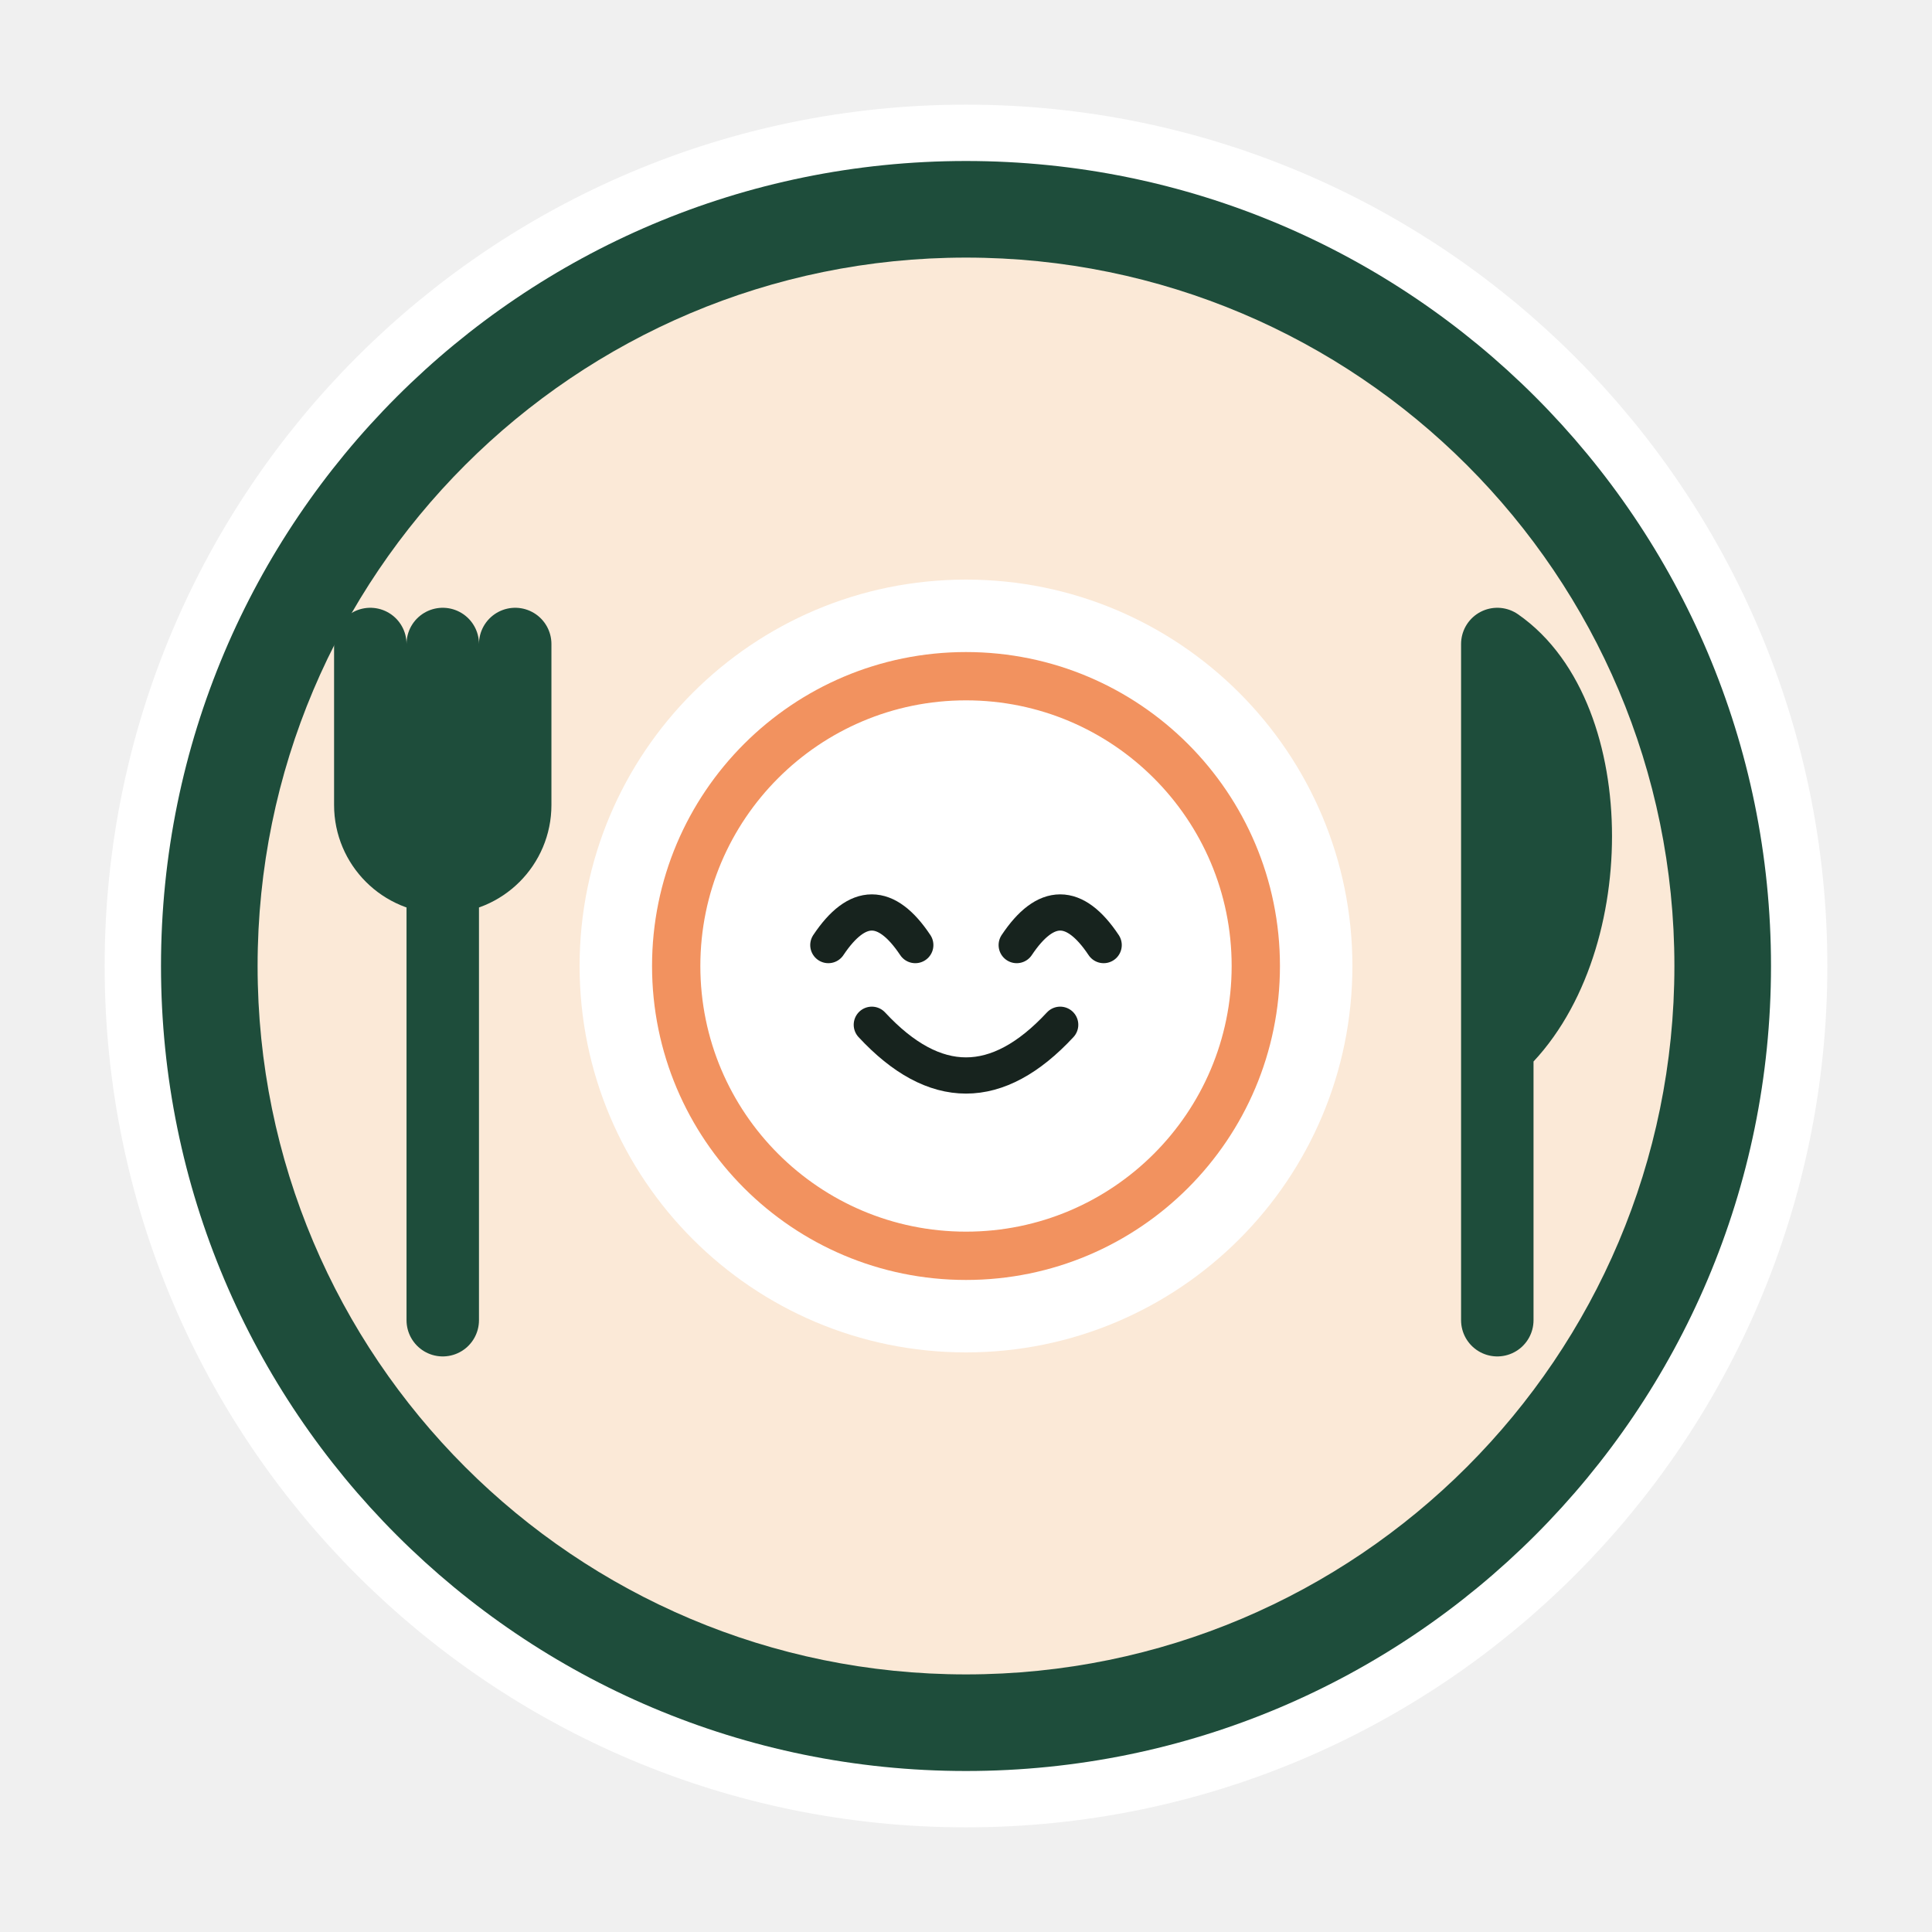
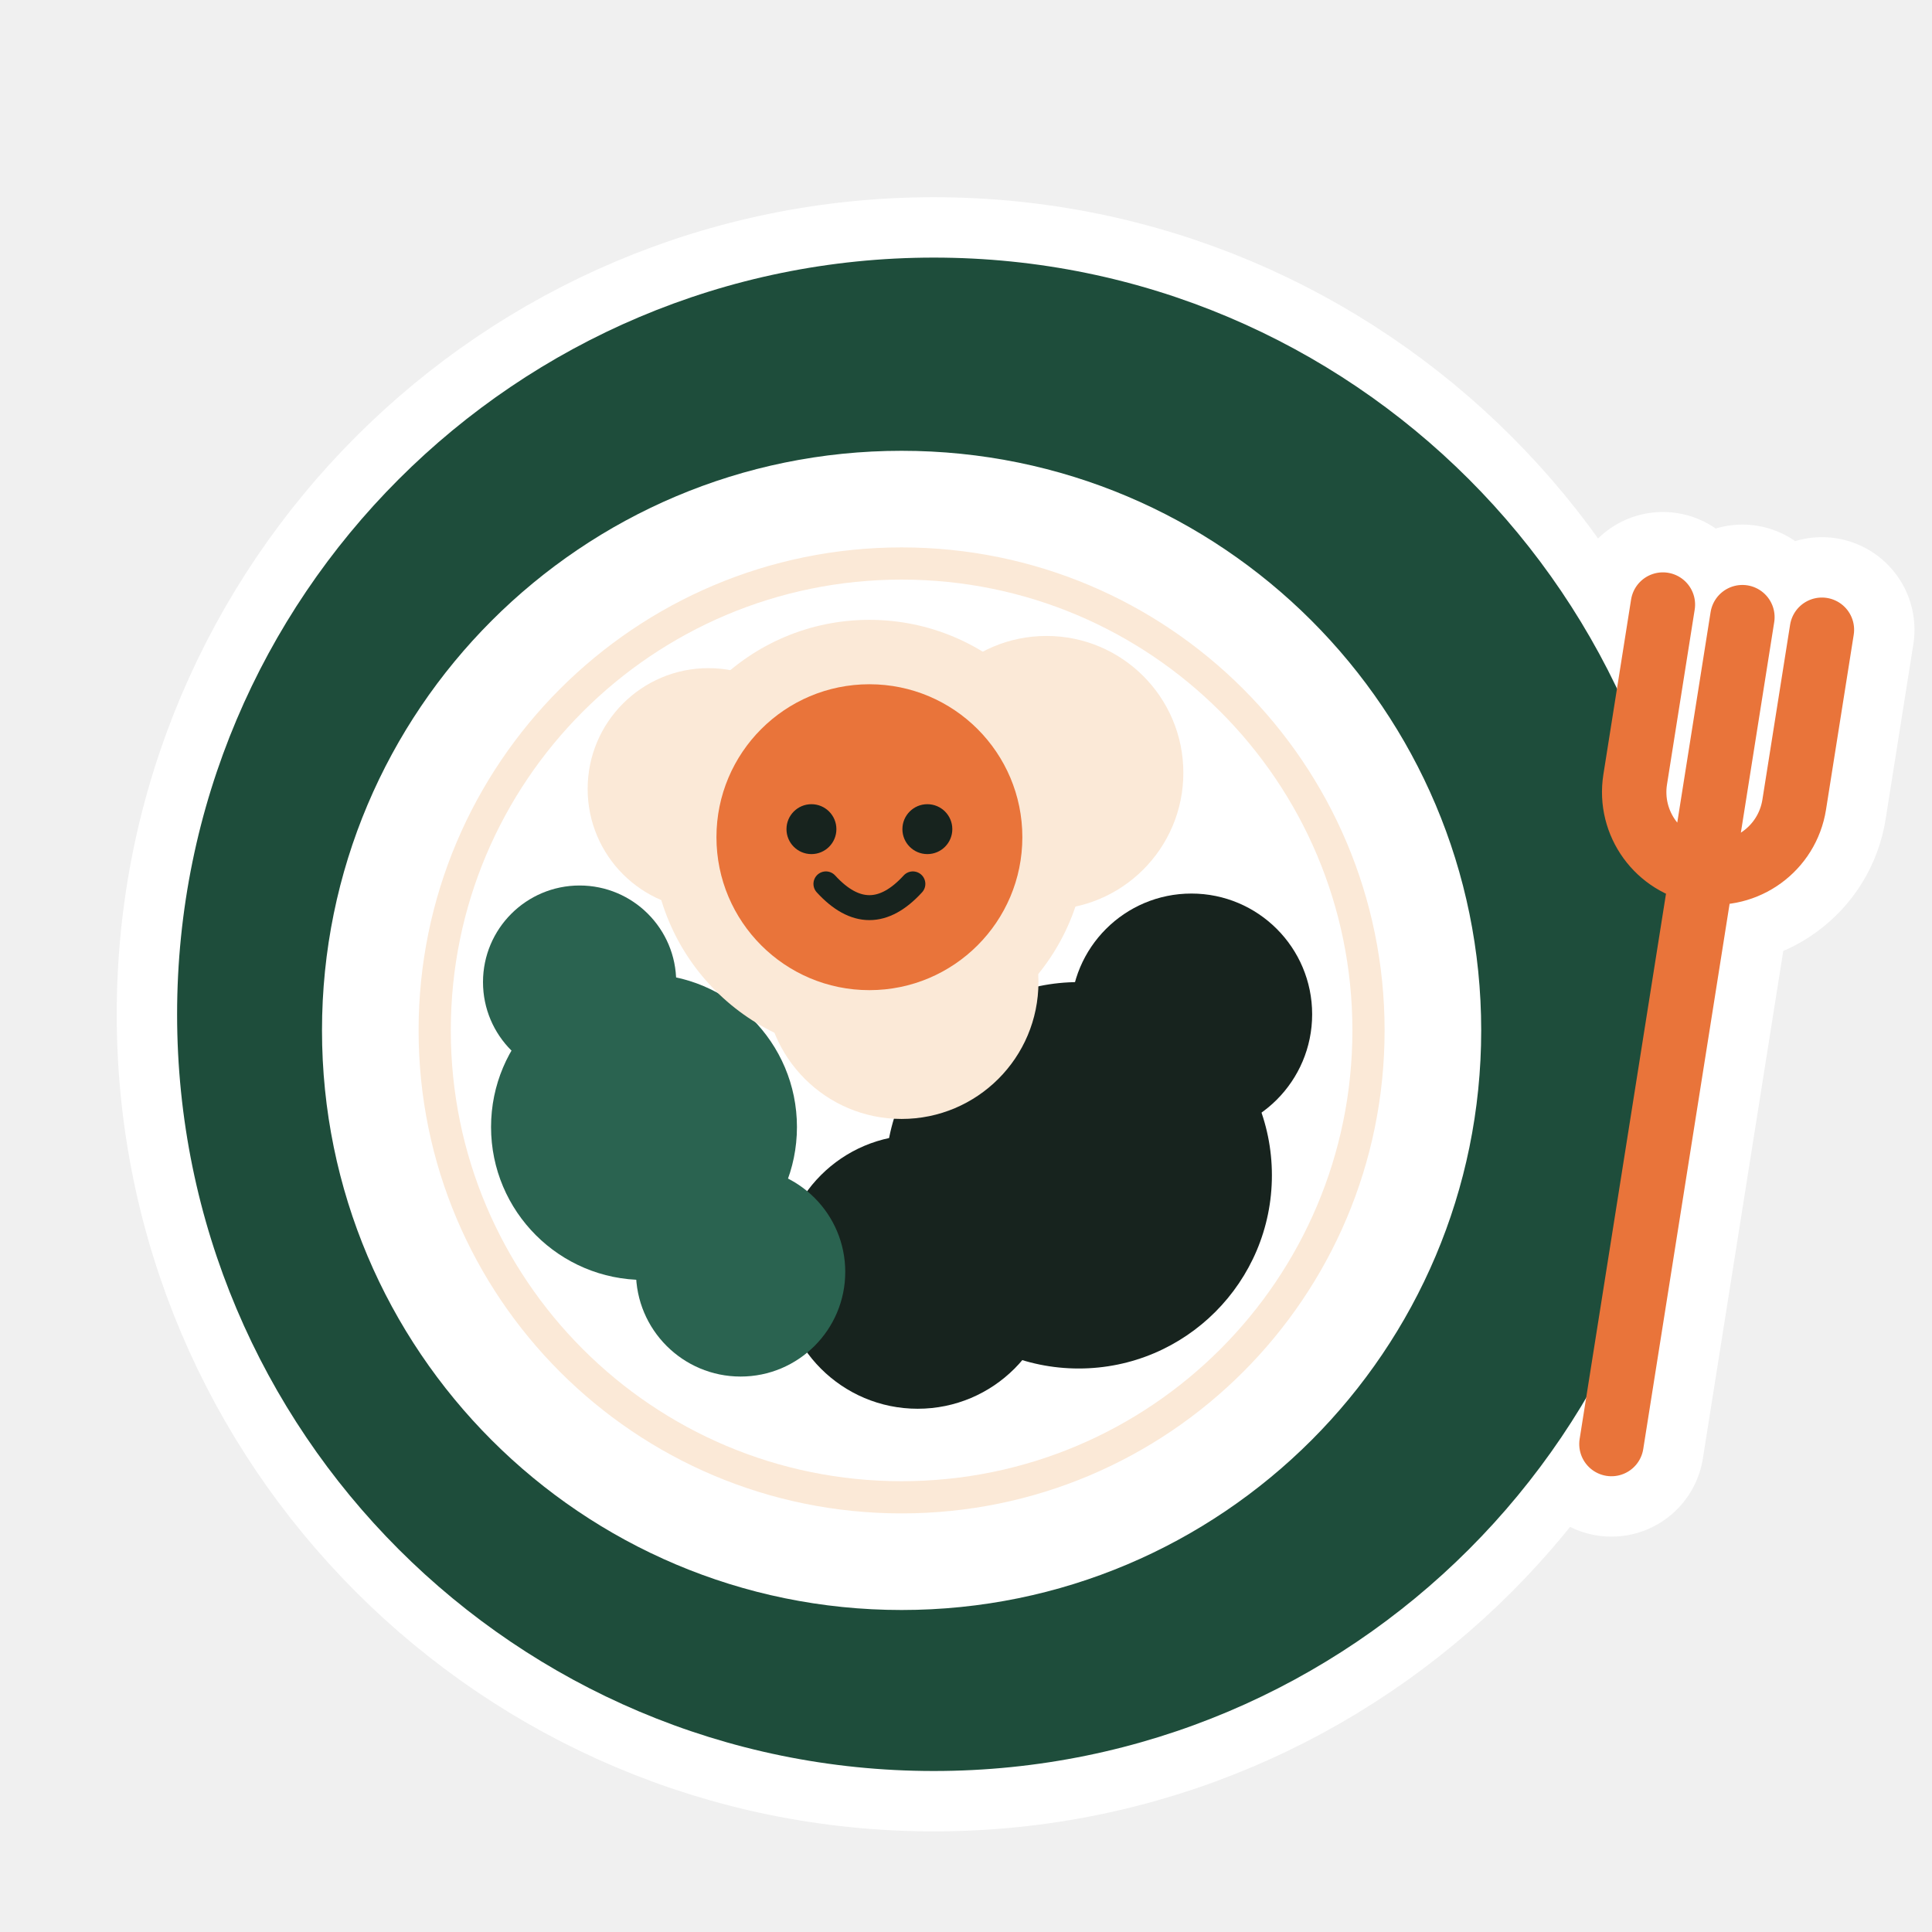
<svg xmlns="http://www.w3.org/2000/svg" viewBox="0 0 240 240">
-   <g>
-     <g fill="#FFFFFF" stroke="#FFFFFF" stroke-width="14" stroke-linejoin="round">
-       <circle cx="120" cy="120" r="100" />
-     </g>
-     <g fill="#1E4D3B">
-       <circle cx="120" cy="120" r="100" />
-     </g>
-     <circle cx="120" cy="120" r="88" fill="#FBE9D7" />
-     <circle cx="120" cy="120" r="48" fill="#FFFFFF" />
-     <circle cx="120" cy="120" r="36" fill="none" stroke="#F2925F" stroke-width="6" />
-     <path d="M102.9 117.4q5.4 -8.1 10.8 0M126.3 117.4q5.4 -8.1 10.8 0" fill="none" stroke="#17231E" stroke-width="4.5" stroke-linecap="round" />
-     <path d="M108.3 127.3q11.7 12.6 23.4 0" fill="none" stroke="#17231E" stroke-width="4.5" stroke-linecap="round" />
-     <g fill="none" stroke="#1E4D3B" stroke-width="9" stroke-linecap="round">
-       <path d="M46 80v20a9 9 0 0 0 18 0V80M55 80v84" />
-       <path d="M186 164V80c13 9 13 38 0 50" fill="#1E4D3B" stroke-linejoin="round" />
-     </g>
+   <circle cx="116" cy="126" r="94" fill="#FFFFFF" stroke="#FFFFFF" stroke-width="15" stroke-linejoin="round" stroke-linecap="round" />
+   <g transform="rotate(9 208 130)">
+     <path d="M198 76v22a10 10 0 0 0 20 0V76M208 76v104" fill="none" stroke="#FFFFFF" stroke-width="23" stroke-linecap="round" stroke-linejoin="round" />
+   </g>
+   <circle cx="116" cy="126" r="94" fill="#1E4D3B" />
+   <circle cx="112" cy="128" r="72" fill="#FFFFFF" />
+   <circle cx="112" cy="128" r="58" fill="none" />
+   <path d="M112 70a58 58 0 0 1 0 116a58 58 0 0 1 0-116" fill="none" stroke="#FBE9D7" stroke-width="4" stroke-linecap="round" stroke-linejoin="round" />
+   <circle cx="134" cy="146" r="24" fill="#17231E" />
+   <circle cx="114" cy="158" r="17" fill="#17231E" />
+   <circle cx="148" cy="126" r="15" fill="#17231E" />
+   <circle cx="80" cy="140" r="19" fill="#2A6350" />
+   <circle cx="92" cy="158" r="13" fill="#2A6350" />
+   <circle cx="72" cy="122" r="12" fill="#2A6350" />
+   <circle cx="108" cy="104" r="27" fill="#FBE9D7" />
+   <circle cx="88" cy="98" r="15" fill="#FBE9D7" />
+   <circle cx="130" cy="96" r="17" fill="#FBE9D7" />
+   <circle cx="112" cy="122" r="17" fill="#FBE9D7" />
+   <circle cx="108" cy="104" r="19" fill="#E9743A" />
+   <circle cx="100.8" cy="103" r="3.1" fill="#17231E" />
+   <circle cx="115.2" cy="103" r="3.1" fill="#17231E" />
+   <path d="M102.6 109.8q5.4 5.9 10.8 0" fill="none" stroke="#17231E" stroke-width="3.1" stroke-linecap="round" stroke-linejoin="round" />
+   <g transform="rotate(9 208 130)">
+     <path d="M198 76v22a10 10 0 0 0 20 0V76M208 76v104" fill="none" stroke="#E9743A" stroke-width="8" stroke-linecap="round" stroke-linejoin="round" />
  </g>
</svg>
